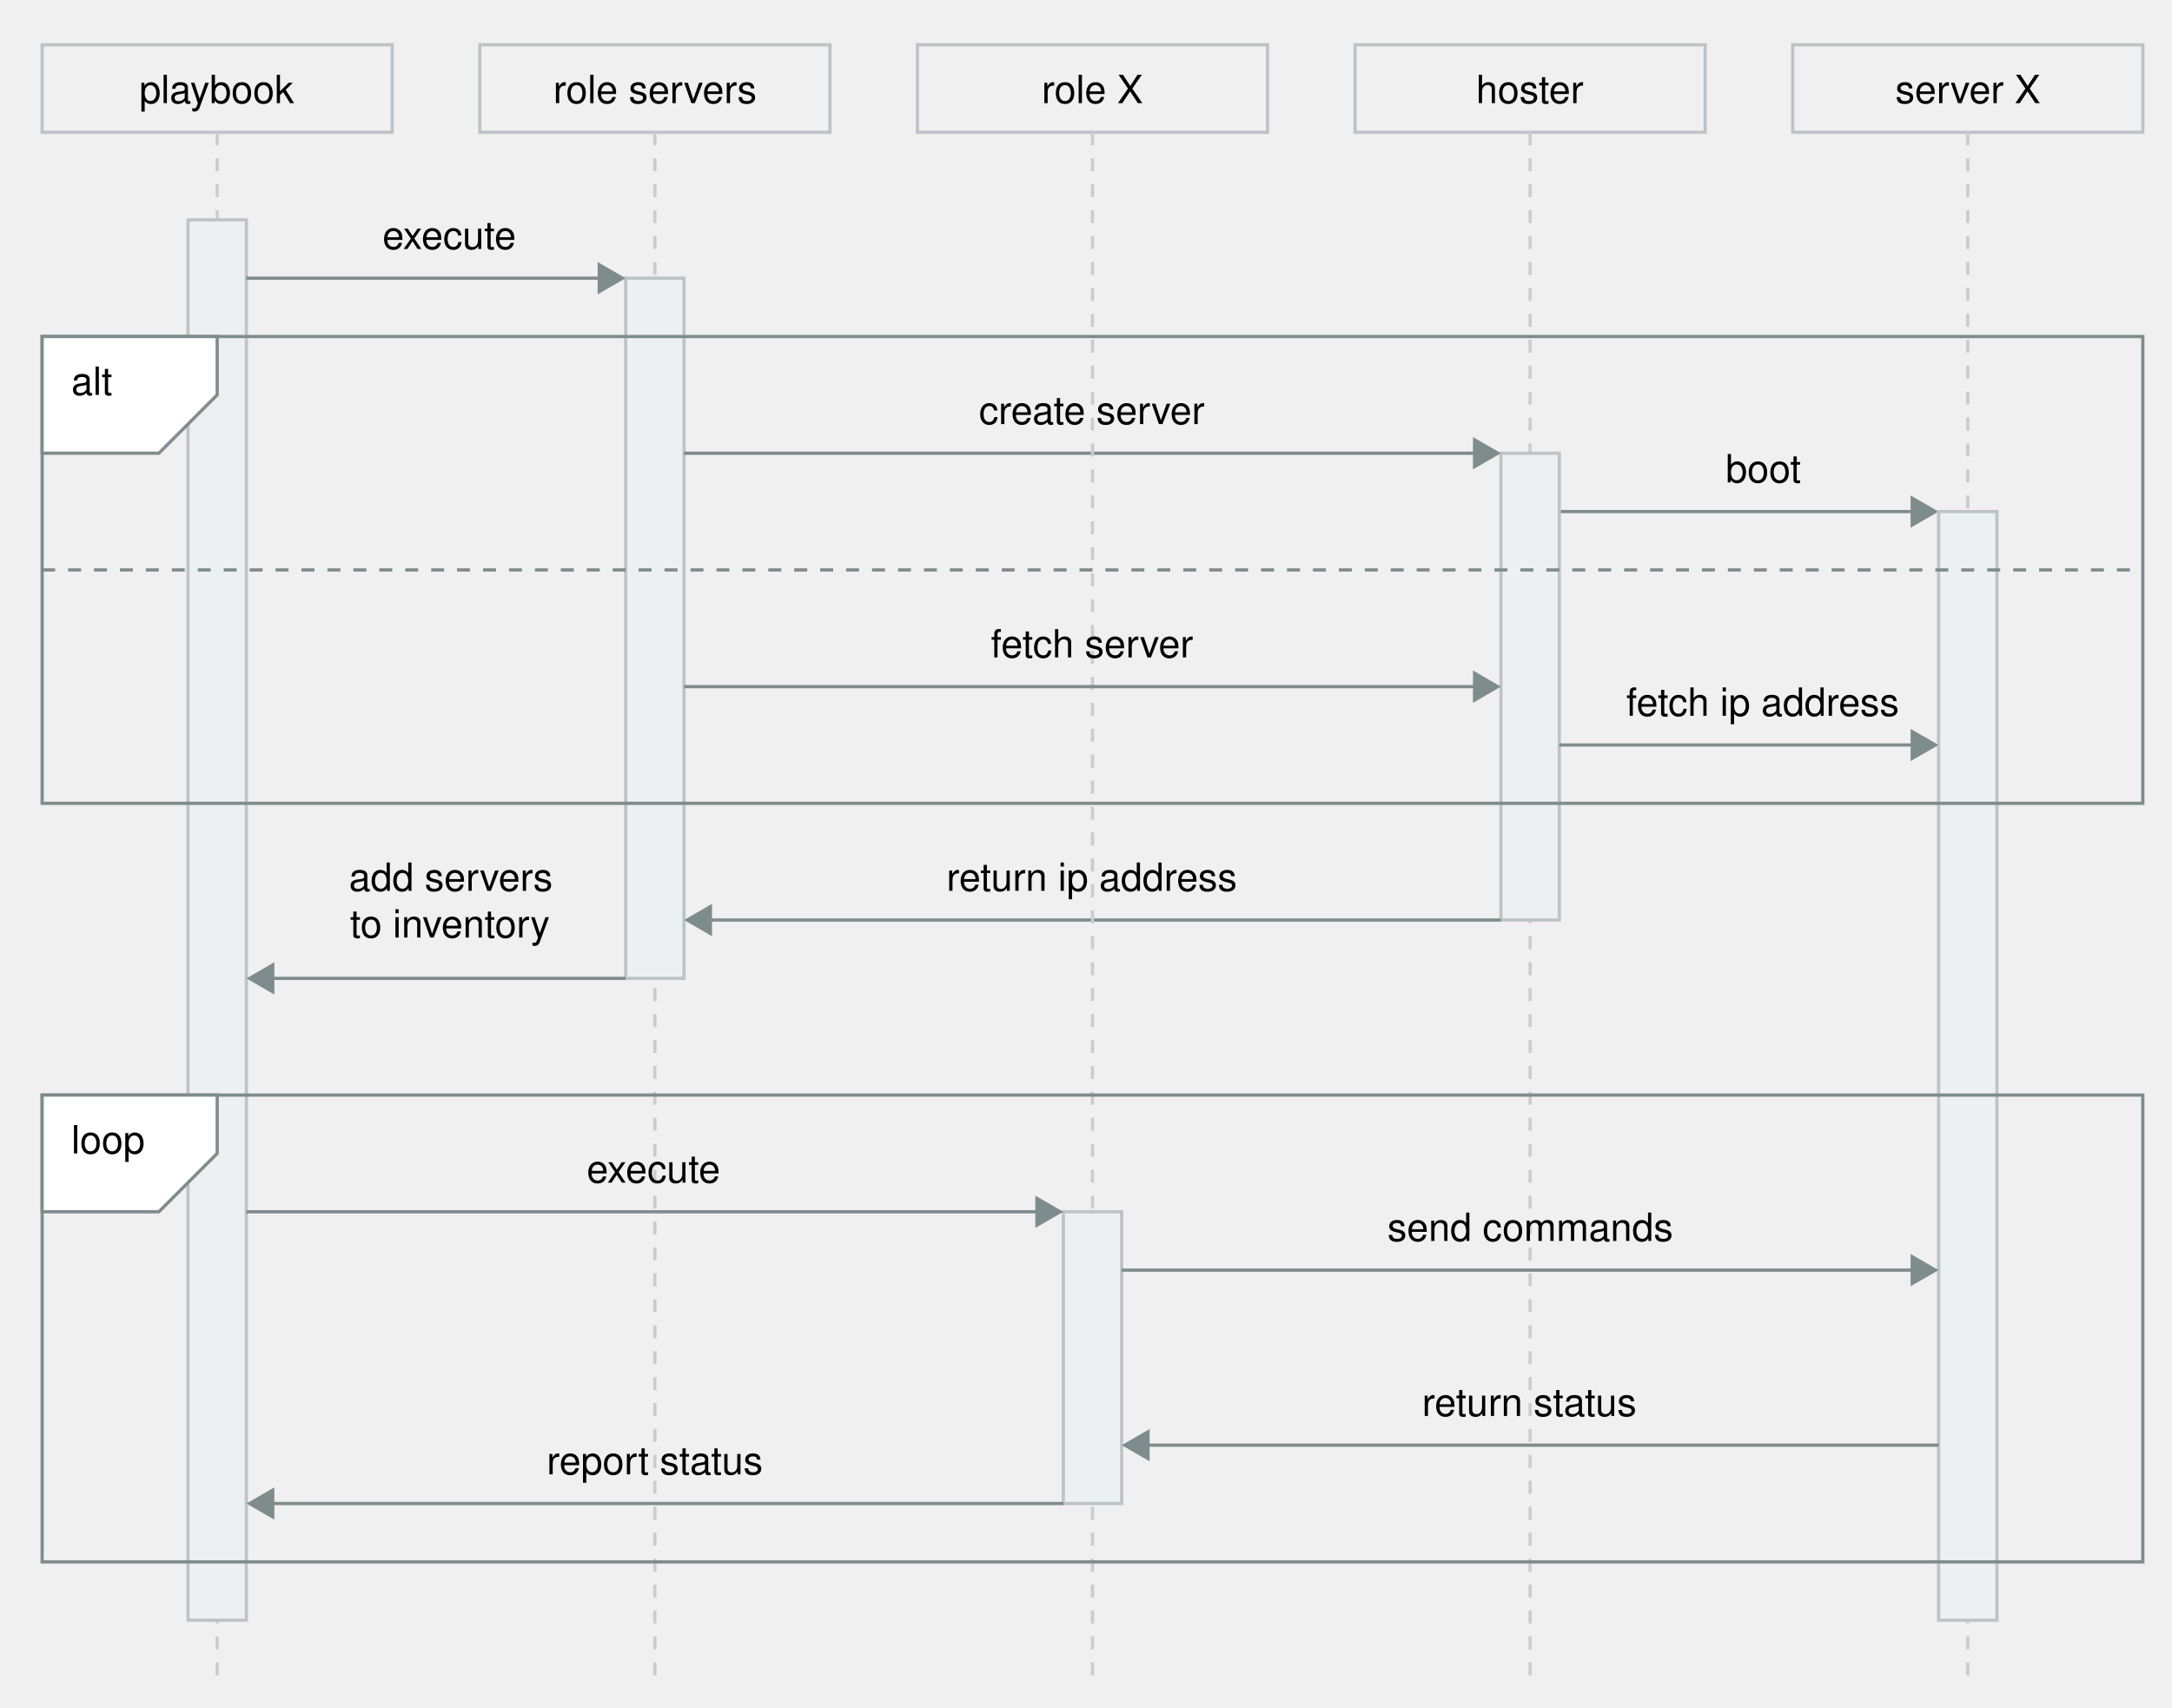
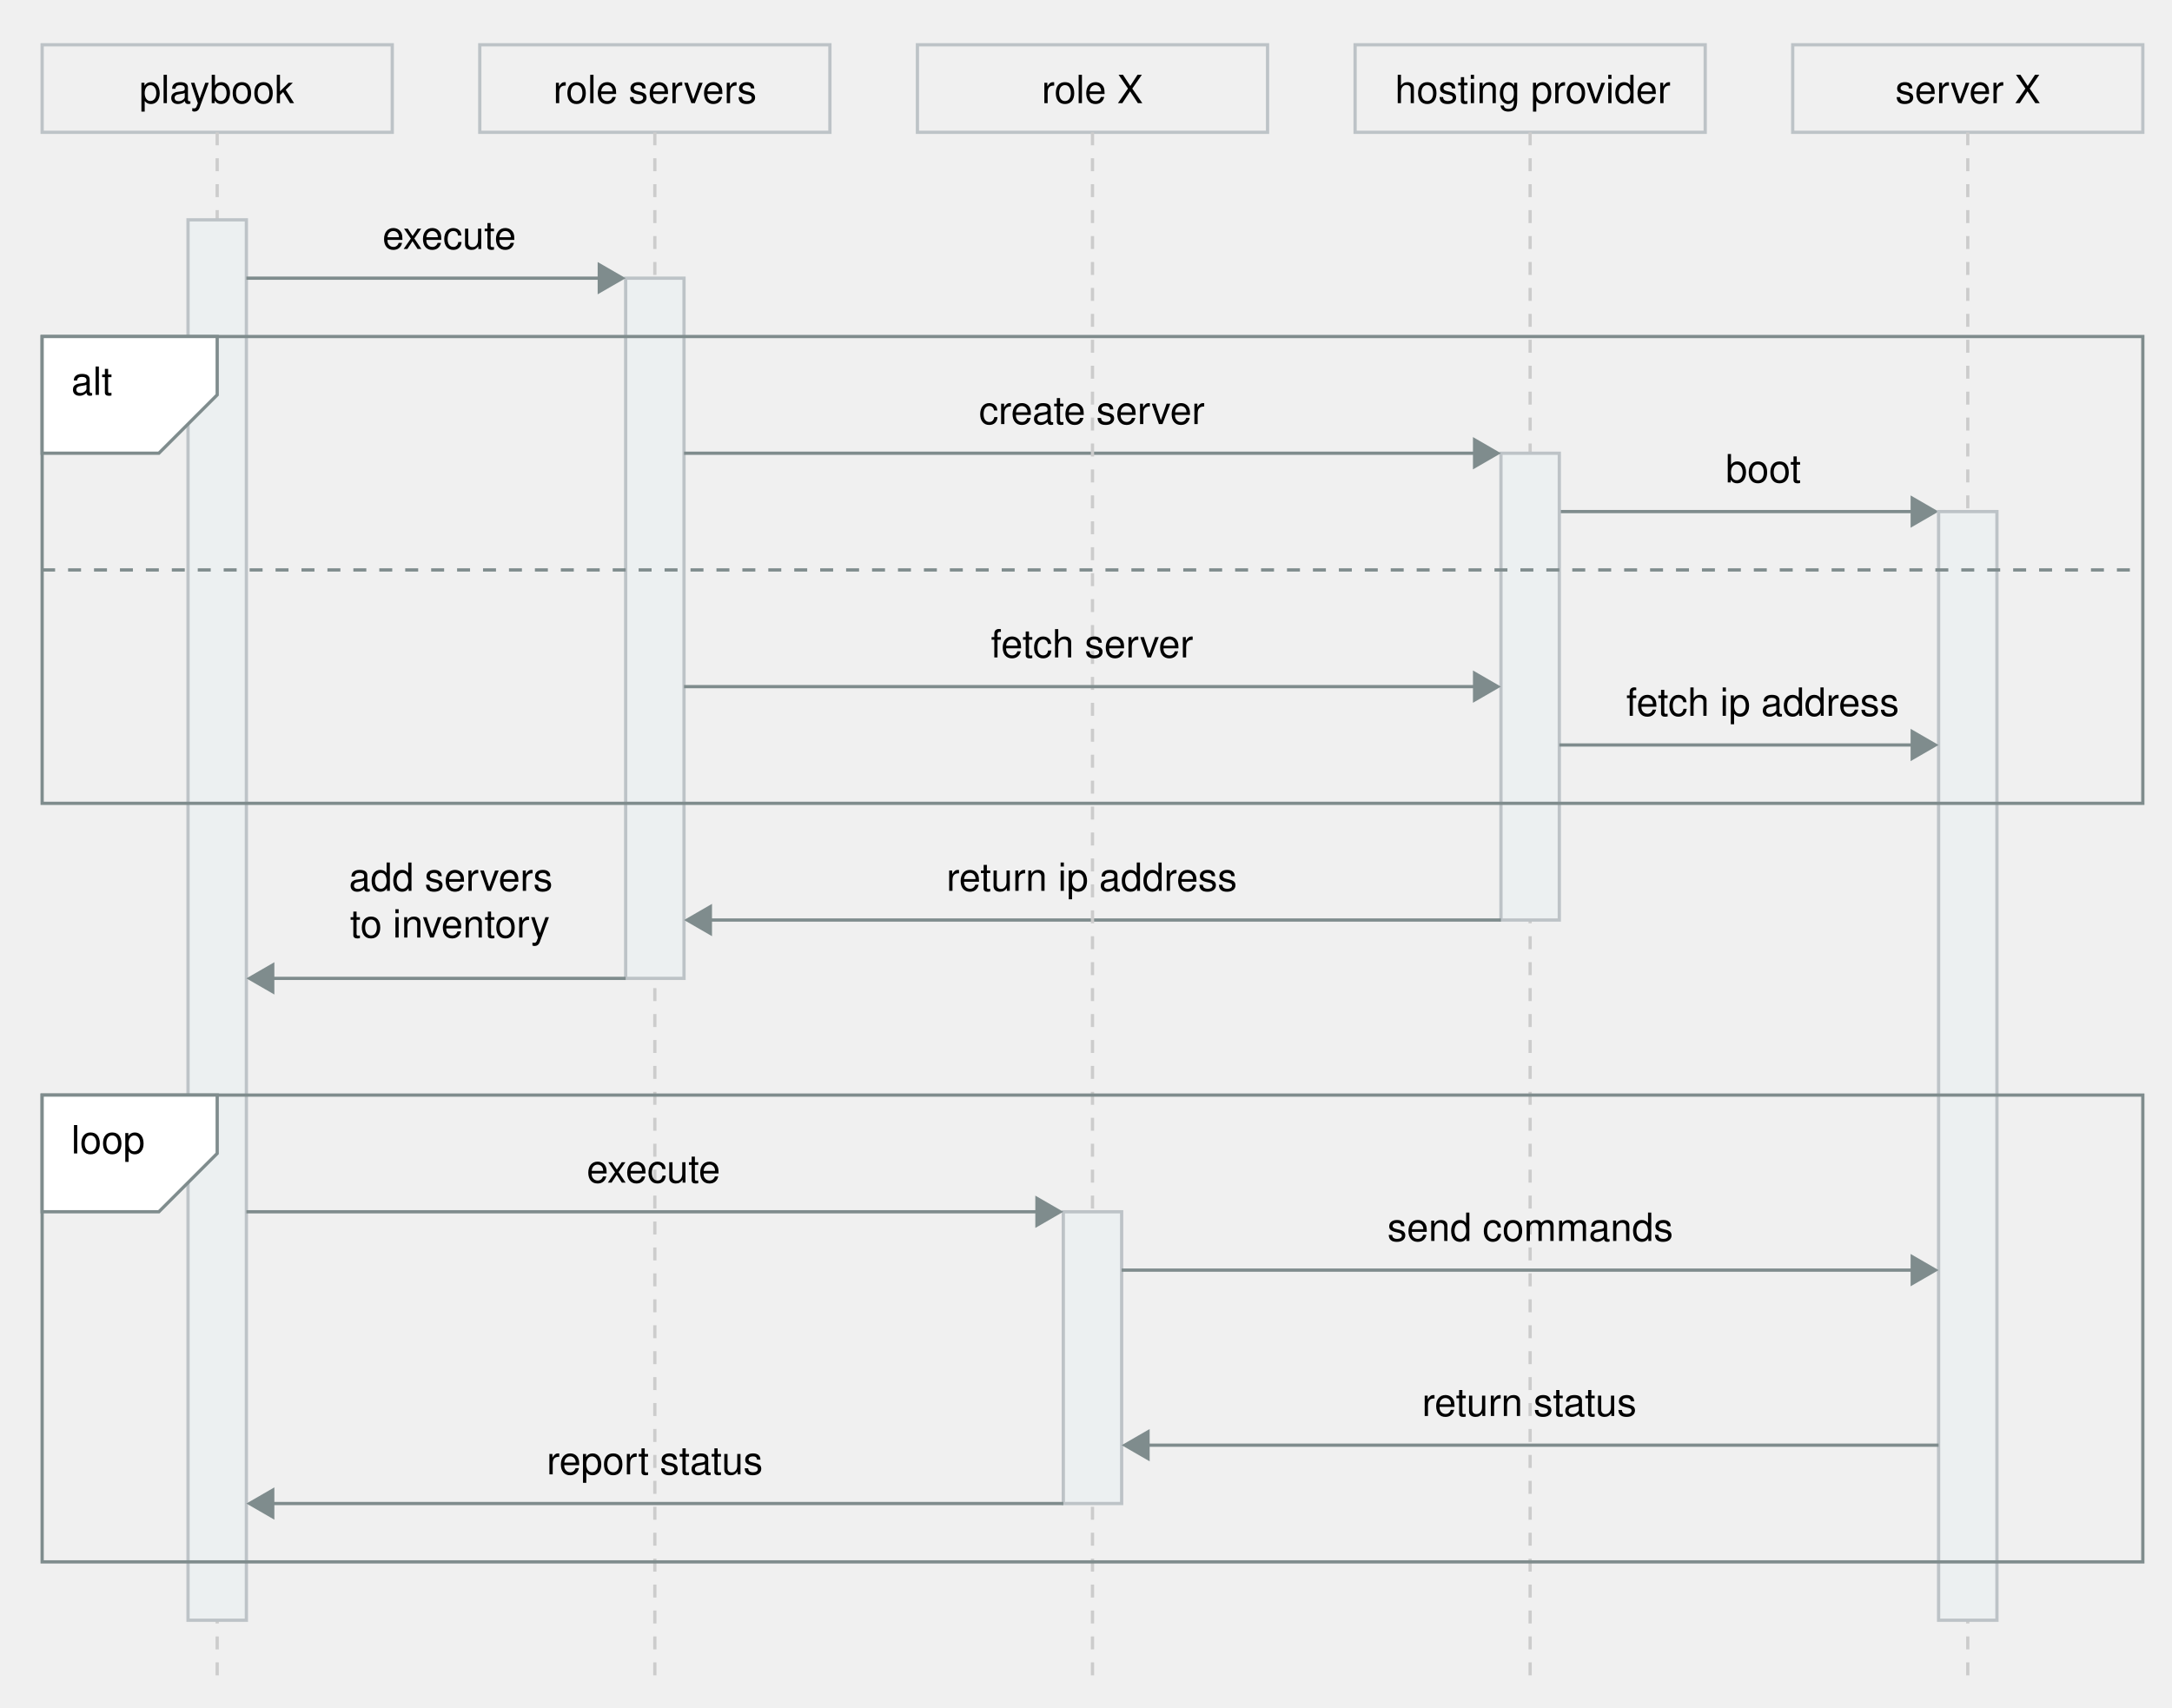
<svg xmlns="http://www.w3.org/2000/svg" version="1.1" id="Layer_1" x="0px" y="0px" width="670px" height="526.812px" viewBox="0 0 670 526.812" enable-background="new 0 0 670 526.812" xml:space="preserve">
  <path fill="none" stroke="#BDC3C7" stroke-miterlimit="10" d="M13,13.812h108v27H13V13.812z" />
  <text transform="matrix(1 0 0 1 42.9824 31.8125)" font-family="'Helvetica'" font-size="12">playbook</text>
-   <text transform="matrix(1 0 0 1 455.3242 31.8125)" font-family="'Helvetica'" font-size="12">hoster</text>
+   <text transform="matrix(1 0 0 1 430.3164 31.8125)" font-family="'Helvetica'" font-size="12">hosting provider</text>
  <line fill="none" stroke="#CCCCCC" stroke-miterlimit="10" stroke-dasharray="4,4" x1="67" y1="40.812" x2="67" y2="517.812" />
  <text transform="matrix(1 0 0 1 170.6582 31.8125)" font-family="'Helvetica'" font-size="12">role servers</text>
  <path fill="none" stroke="#BDC3C7" stroke-miterlimit="10" d="M148,13.812h108v27H148V13.812z" />
  <line fill="none" stroke="#CCCCCC" stroke-miterlimit="10" stroke-dasharray="4,4" x1="202" y1="40.816" x2="202" y2="517.812" />
  <path fill="#ECF0F1" stroke="#BDC3C7" stroke-miterlimit="10" d="M193,85.812h18v216h-18V85.812z" />
  <path fill="#ECF0F1" stroke="#BDC3C7" stroke-miterlimit="10" d="M58,67.812h18v432H58V67.812z" />
  <g>
    <g>
      <line fill="none" stroke="#7F8C8D" stroke-miterlimit="10" x1="76" y1="85.812" x2="185.82" y2="85.812" />
      <g>
        <polygon fill="#7F8C8D" points="184.361,90.799 192.996,85.812 184.361,80.826    " />
      </g>
    </g>
  </g>
-   <path fill="none" stroke="#BDC3C7" stroke-miterlimit="10" d="M418,13.812h108v27H418V13.812z" />
+   <path fill="none" stroke="#BDC3C7" stroke-miterlimit="10" d="M418.008,13.812h108v27h-108V13.812z" />
  <line fill="none" stroke="#CCCCCC" stroke-miterlimit="10" stroke-dasharray="4,4" x1="472" y1="40.816" x2="472" y2="517.812" />
  <path fill="none" stroke="#BDC3C7" stroke-miterlimit="10" d="M553,13.812h108v27H553V13.812z" />
  <text transform="matrix(1 0 0 1 584.6621 31.8125)" font-family="'Helvetica'" font-size="12">server X</text>
  <g>
    <g>
      <line fill="none" stroke="#7F8C8D" stroke-miterlimit="10" x1="481" y1="157.812" x2="590.824" y2="157.812" />
      <g>
        <polygon fill="#7F8C8D" points="589.365,162.799 598,157.812 589.365,152.826    " />
      </g>
    </g>
  </g>
  <line fill="none" stroke="#CCCCCC" stroke-miterlimit="10" stroke-dasharray="4,4" x1="607" y1="40.816" x2="607" y2="517.812" />
  <path fill="#ECF0F1" stroke="#BDC3C7" stroke-miterlimit="10" d="M463,139.812h18v144h-18V139.812z" />
  <path fill="#ECF0F1" stroke="#BDC3C7" stroke-miterlimit="10" d="M598,157.812h18v342h-18V157.812z" />
  <g>
    <g>
      <line fill="none" stroke="#7F8C8D" stroke-miterlimit="10" x1="211" y1="139.812" x2="455.824" y2="139.812" />
      <g>
        <polygon fill="#7F8C8D" points="454.365,144.799 463,139.812 454.365,134.826    " />
      </g>
    </g>
  </g>
  <text transform="matrix(1 0 0 1 532.3223 148.8125)" font-family="'Helvetica'" font-size="12">boot</text>
  <g>
    <g>
      <line fill="none" stroke="#7F8C8D" stroke-miterlimit="10" x1="462.996" y1="283.812" x2="218.176" y2="283.812" />
      <g>
        <polygon fill="#7F8C8D" points="219.635,278.826 211,283.812 219.635,288.799    " />
      </g>
    </g>
  </g>
  <g>
    <g>
      <line fill="none" stroke="#7F8C8D" stroke-miterlimit="10" x1="192.996" y1="301.812" x2="83.176" y2="301.812" />
      <g>
        <polygon fill="#7F8C8D" points="84.635,296.826 76,301.812 84.635,306.799    " />
      </g>
    </g>
  </g>
  <text transform="matrix(1 0 0 1 107.6479 274.8125)" font-family="'Helvetica'" font-size="12">add servers</text>
  <text transform="matrix(1 0 0 1 107.979 289.2129)" font-family="'Helvetica'" font-size="12">to inventory</text>
  <text transform="matrix(1 0 0 1 321.3262 31.8125)" font-family="'Helvetica'" font-size="12">role X</text>
  <path fill="none" stroke="#BDC3C7" stroke-miterlimit="10" d="M283,13.812h108v27H283V13.812z" />
  <line fill="none" stroke="#CCCCCC" stroke-miterlimit="10" stroke-dasharray="4,4" x1="337" y1="40.816" x2="337" y2="517.812" />
  <path fill="#ECF0F1" stroke="#BDC3C7" stroke-miterlimit="10" d="M328,373.812h18v90h-18V373.812z" />
  <g>
    <g>
      <line fill="none" stroke="#7F8C8D" stroke-miterlimit="10" x1="76" y1="373.812" x2="320.824" y2="373.812" />
      <g>
        <polygon fill="#7F8C8D" points="319.365,378.799 328,373.812 319.365,368.826    " />
      </g>
    </g>
  </g>
  <text transform="matrix(1 0 0 1 117.9854 76.8125)" font-family="'Helvetica'" font-size="12">execute</text>
  <text transform="matrix(1 0 0 1 301.9873 130.8125)" font-family="'Helvetica'" font-size="12">create server</text>
  <text transform="matrix(1 0 0 1 291.9727 274.8125)" font-family="'Helvetica'" font-size="12">return ip address</text>
  <text transform="matrix(1 0 0 1 180.9854 364.8125)" font-family="'Helvetica'" font-size="12">execute</text>
  <g>
    <g>
      <line fill="none" stroke="#7F8C8D" stroke-miterlimit="10" x1="346" y1="391.812" x2="590.824" y2="391.812" />
      <g>
        <polygon fill="#7F8C8D" points="589.365,396.799 598,391.812 589.365,386.826    " />
      </g>
    </g>
  </g>
  <text transform="matrix(1 0 0 1 427.9785 382.8125)" font-family="'Helvetica'" font-size="12">send commands</text>
  <g>
    <g>
      <line fill="none" stroke="#7F8C8D" stroke-miterlimit="10" x1="598" y1="445.812" x2="353.176" y2="445.812" />
      <g>
        <polygon fill="#7F8C8D" points="354.635,440.826 346,445.812 354.635,450.799    " />
      </g>
    </g>
  </g>
  <text transform="matrix(1 0 0 1 438.6514 436.8125)" font-family="'Helvetica'" font-size="12">return status</text>
  <g>
    <g>
      <line fill="none" stroke="#7F8C8D" stroke-miterlimit="10" x1="328" y1="463.812" x2="83.176" y2="463.812" />
      <g>
        <polygon fill="#7F8C8D" points="84.635,458.826 76,463.812 84.635,468.799    " />
      </g>
    </g>
  </g>
  <path fill="none" stroke="#7F8C8D" stroke-miterlimit="10" d="M13,337.812h648v144H13V337.812z" />
  <polygon fill="#FFFFFF" stroke="#7F8C8D" stroke-miterlimit="10" points="13,373.812 49,373.812 67,355.812 67,337.812 13,337.812   " />
  <text transform="matrix(1 0 0 1 22 355.8125)" font-family="'Helvetica'" font-size="12">loop</text>
  <path fill="none" stroke="#7F8C8D" stroke-miterlimit="10" d="M13,103.812h648v144H13V103.812z" />
  <polygon fill="#FFFFFF" stroke="#7F8C8D" stroke-miterlimit="10" points="13,139.812 49,139.812 67,121.812 67,103.812 13,103.812   " />
  <text transform="matrix(1 0 0 1 22 121.8125)" font-family="'Helvetica'" font-size="12">alt</text>
  <g>
    <g>
      <line fill="none" stroke="#7F8C8D" stroke-miterlimit="10" x1="211" y1="211.812" x2="455.824" y2="211.812" />
      <g>
        <polygon fill="#7F8C8D" points="454.365,216.799 463,211.812 454.365,206.826    " />
      </g>
    </g>
  </g>
  <text transform="matrix(1 0 0 1 305.6553 202.8125)" font-family="'Helvetica'" font-size="12">fetch server</text>
  <g>
    <g>
      <line fill="none" stroke="#7F8C8D" stroke-miterlimit="10" x1="481" y1="229.812" x2="590.824" y2="229.812" />
      <g>
        <polygon fill="#7F8C8D" points="589.365,234.799 598,229.812 589.365,224.826    " />
      </g>
    </g>
  </g>
  <text transform="matrix(1 0 0 1 501.6426 220.8125)" font-family="'Helvetica'" font-size="12">fetch ip address</text>
  <line fill="none" stroke="#7F8C8D" stroke-miterlimit="10" stroke-dasharray="4,4" x1="13" y1="175.812" x2="661" y2="175.812" />
  <text transform="matrix(1 0 0 1 168.6514 454.8125)" font-family="'Helvetica'" font-size="12">report status</text>
</svg>
